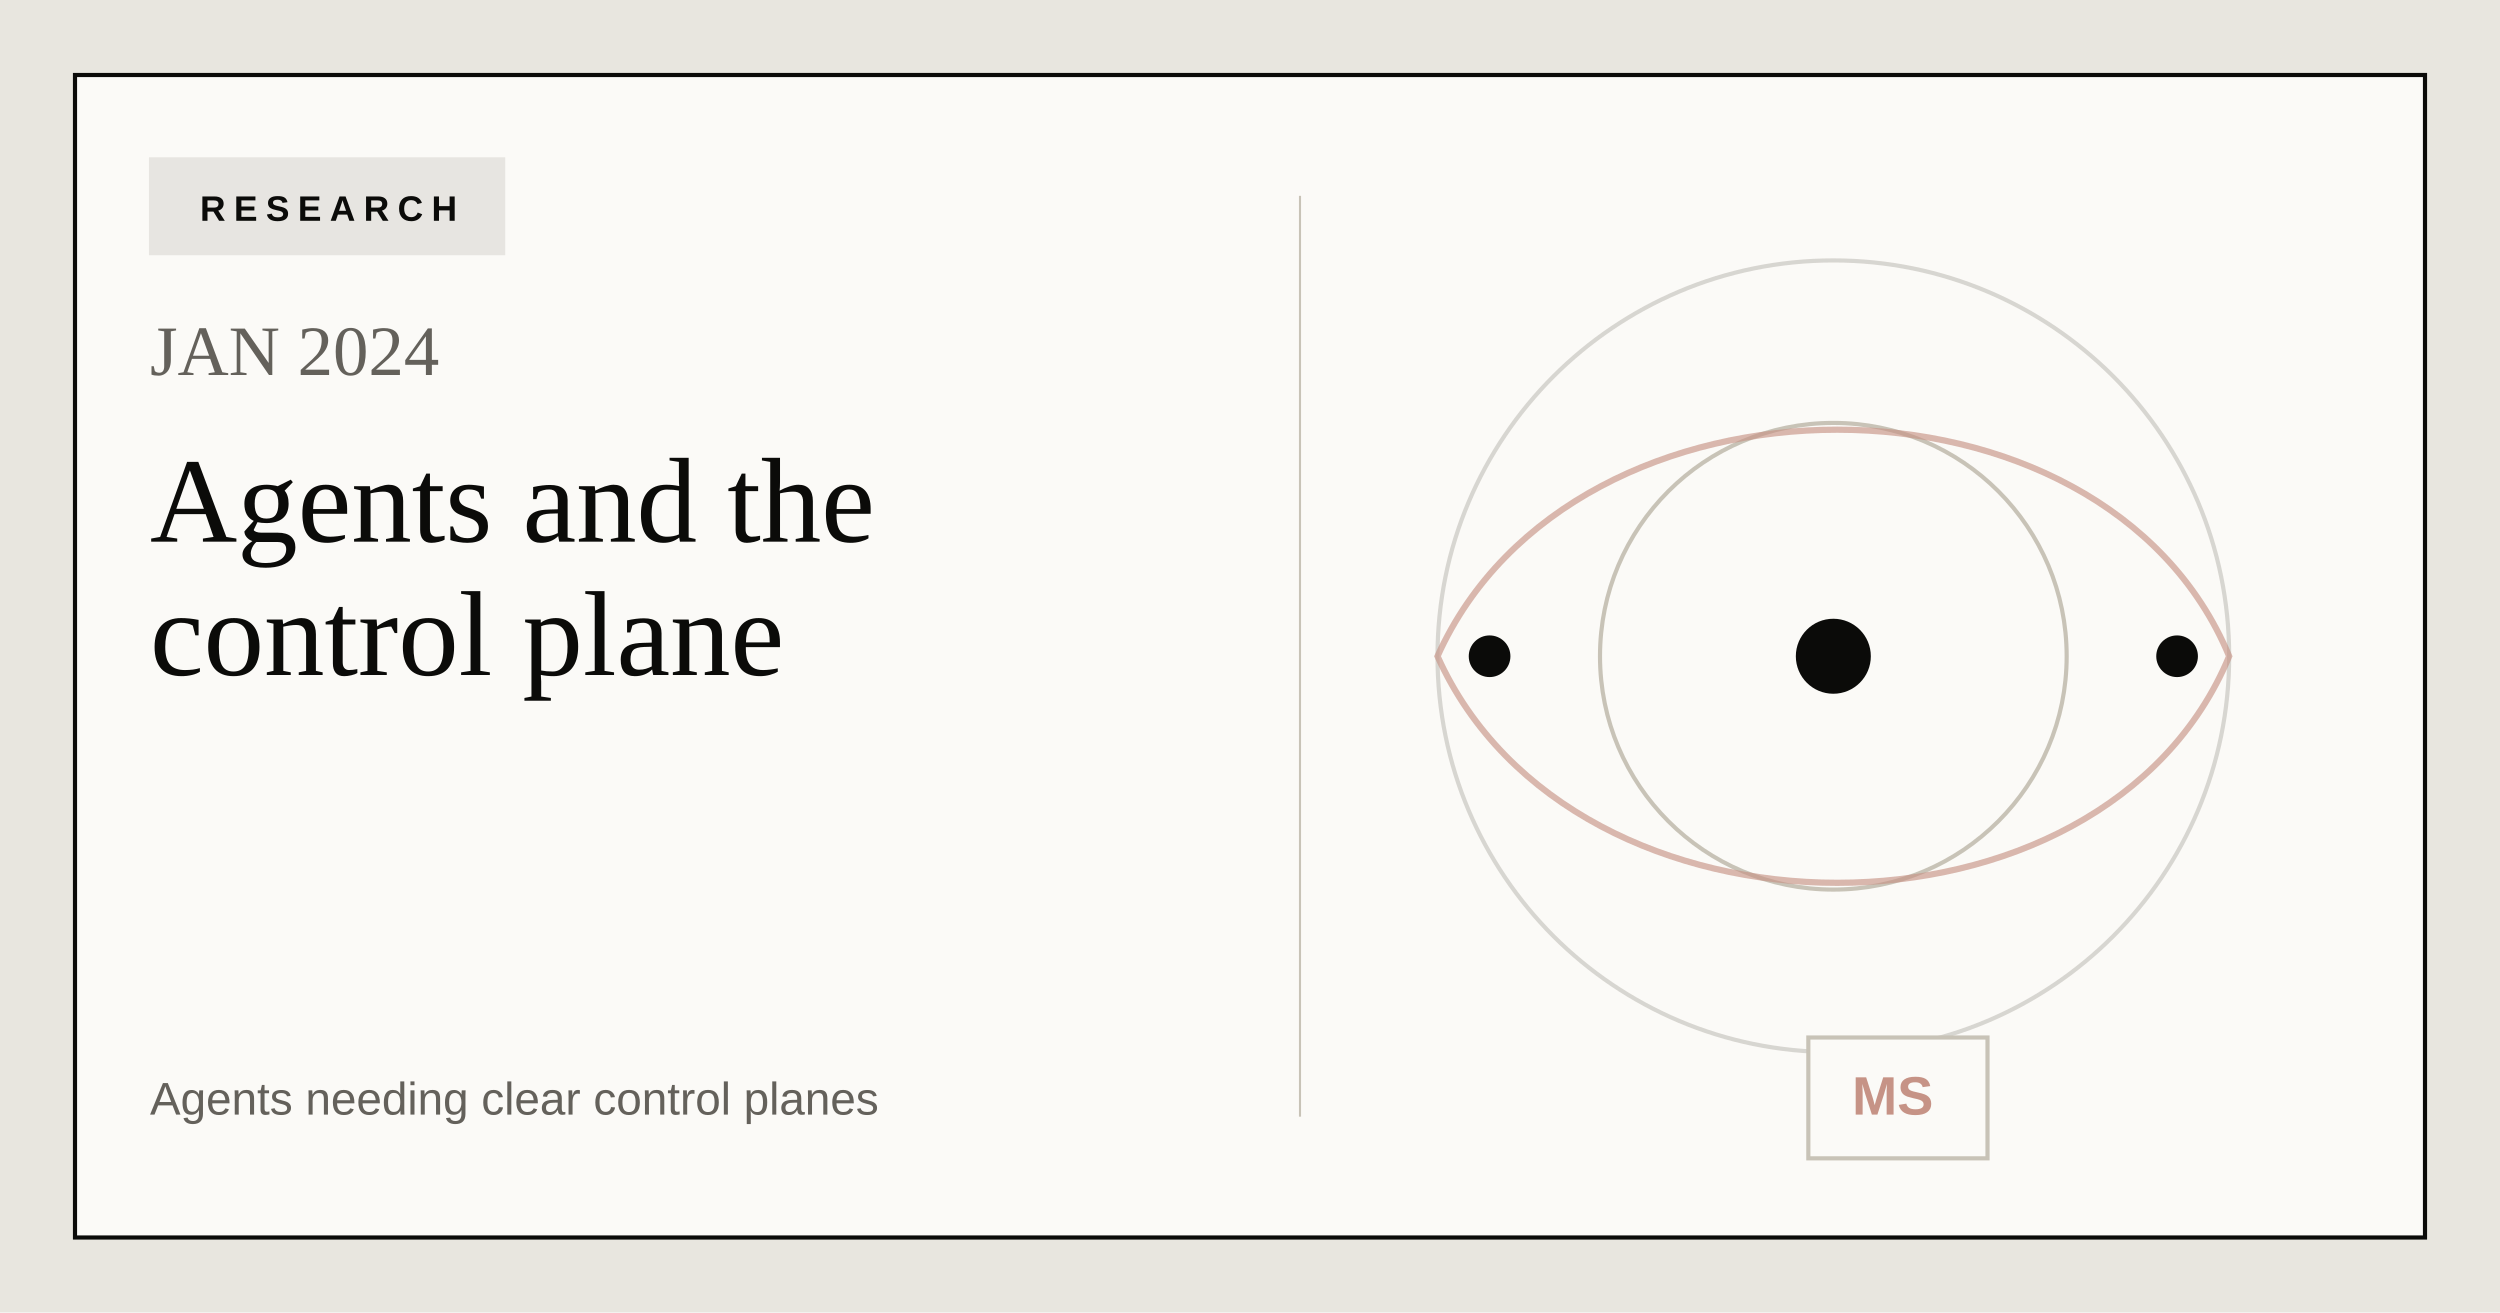
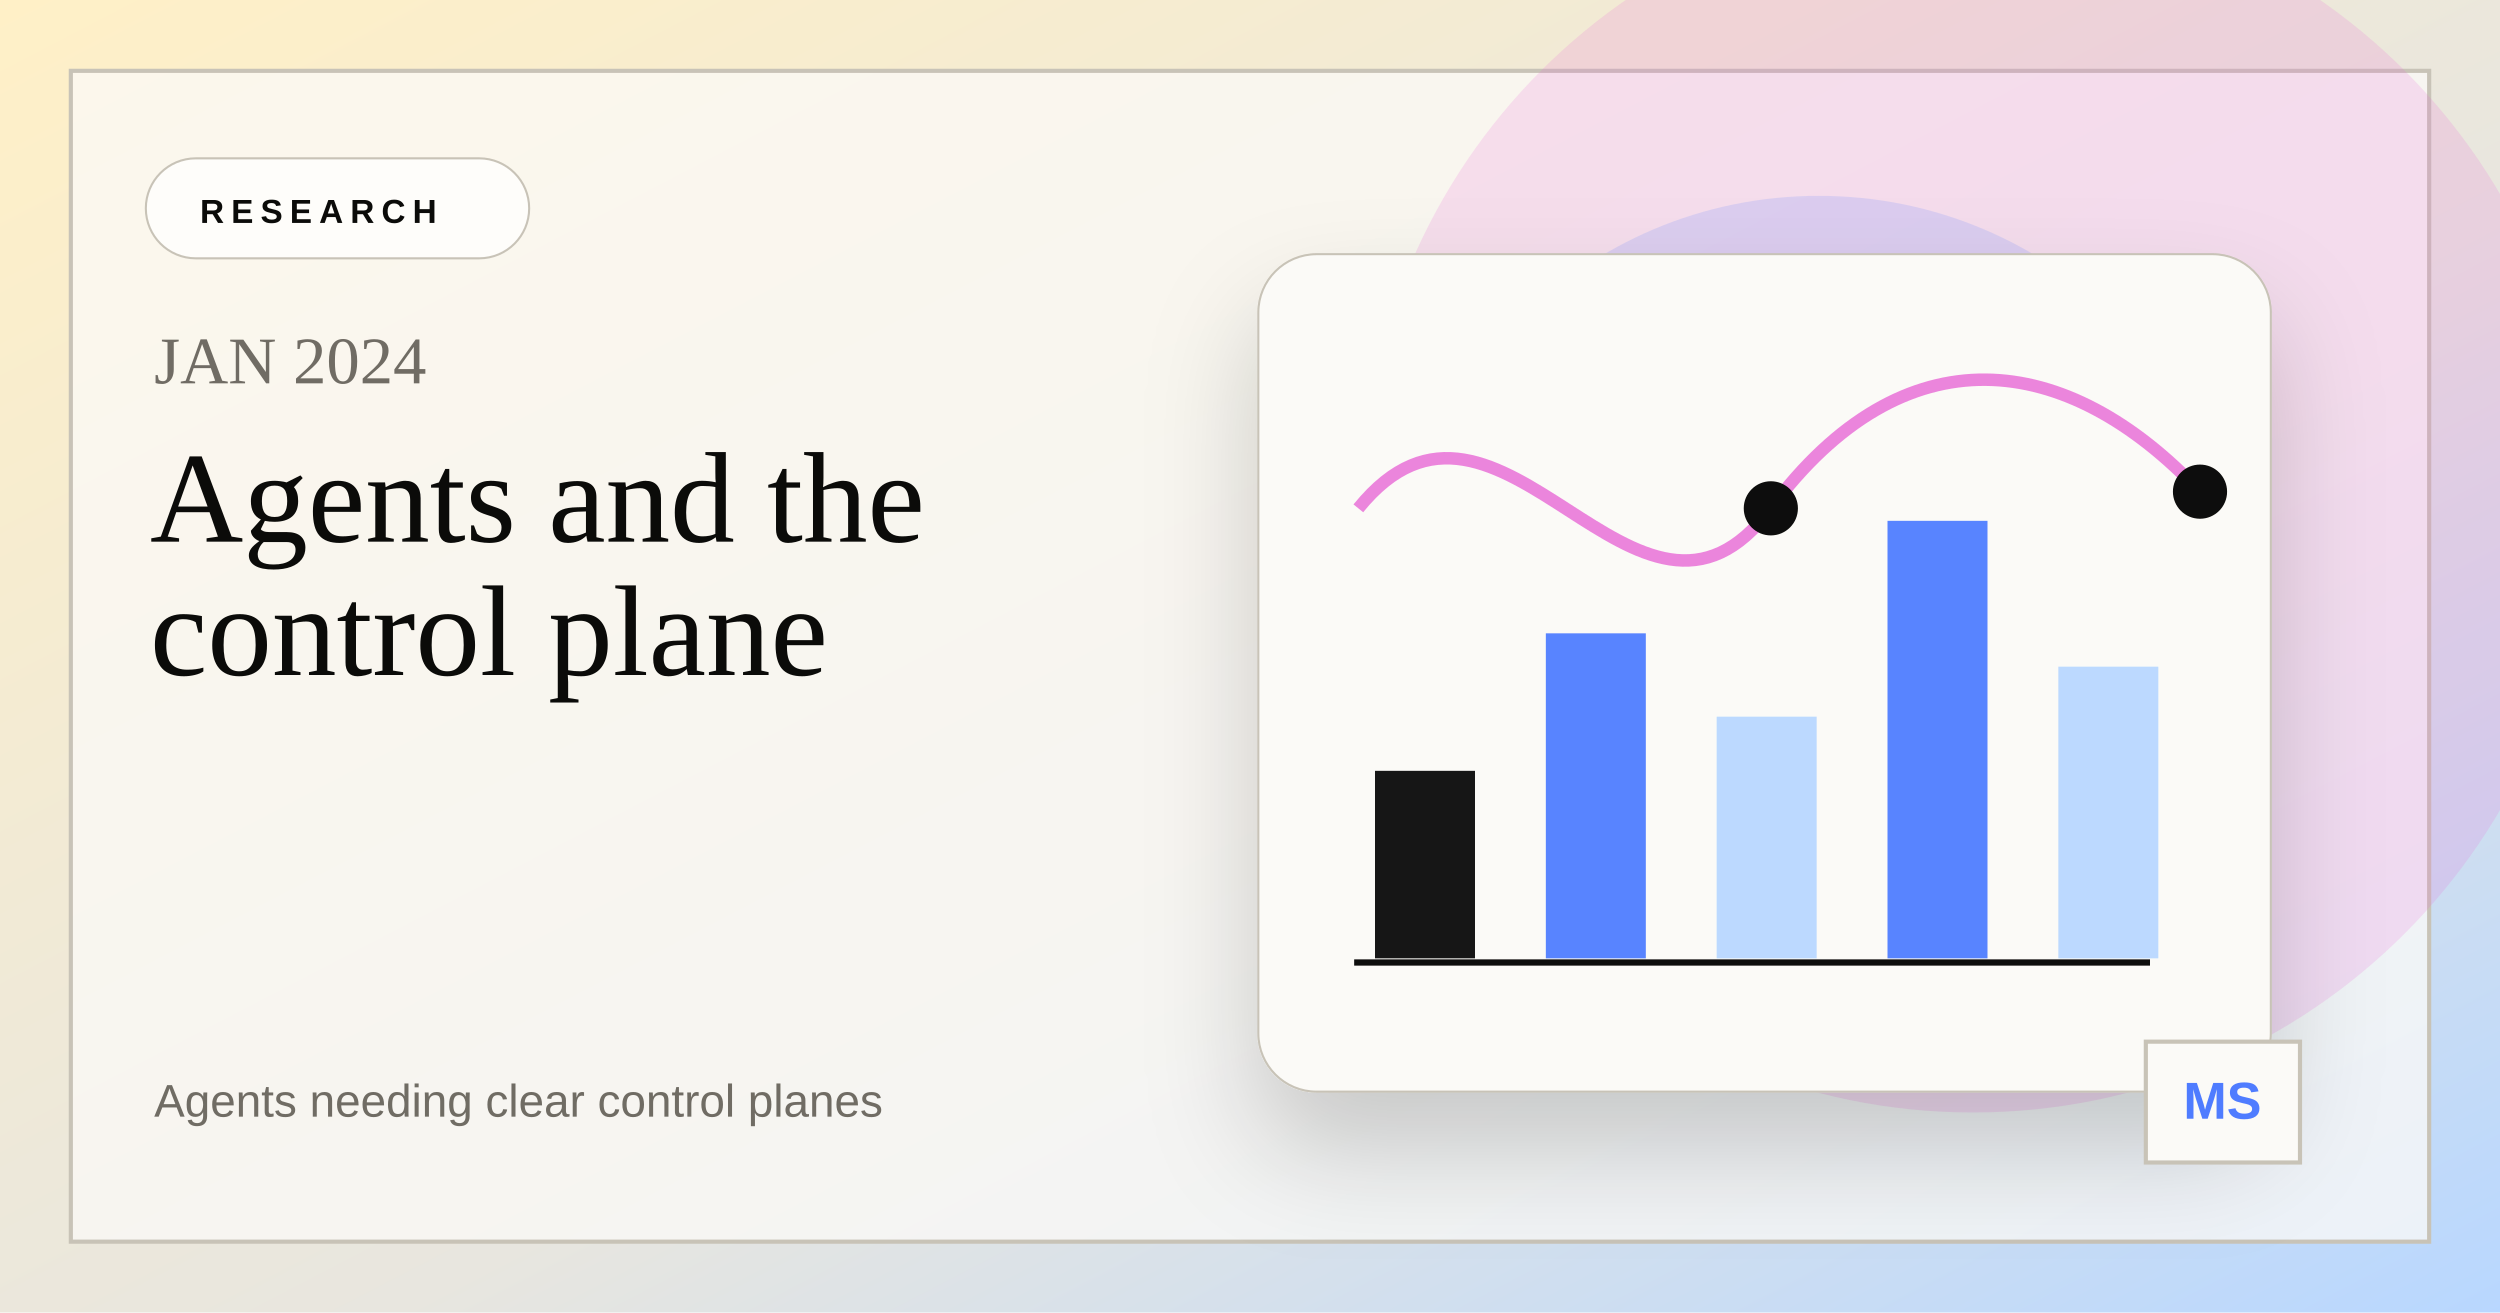
<svg xmlns="http://www.w3.org/2000/svg" width="1200" height="630" viewBox="0 0 1200 630" role="img" aria-labelledby="title desc">
-   <rect width="1200" height="630" fill="#e8e6df" />
-   <rect x="36" y="36" width="1128" height="558" fill="#fbfaf7" stroke="#0b0b09" stroke-width="2" />
-   <rect x="72" y="76" width="170" height="46" fill="#8c877e" opacity="0.18" stroke="#8c877e" stroke-width="1" />
-   <text x="96" y="106" font-family="Arial, Helvetica, sans-serif" font-size="17" font-weight="700" letter-spacing="4" fill="#0b0b09">RESEARCH</text>
-   <text x="72" y="180" font-family="Georgia, 'Times New Roman', serif" font-size="34" fill="#64615b">JAN 2024</text>
-   <text x="72" y="260" font-family="Georgia, 'Times New Roman', serif" font-size="58" font-weight="500" fill="#0b0b09">Agents and the</text>
-   <text x="72" y="324" font-family="Georgia, 'Times New Roman', serif" font-size="58" font-weight="500" fill="#0b0b09">control plane</text>
-   <text x="72" y="535" font-family="Arial, Helvetica, sans-serif" font-size="22" fill="#64615b">Agents needing clear control planes</text>
-   <circle cx="880" cy="315" r="190" fill="none" stroke="#8c877e" stroke-width="2" opacity="0.32" />
-   <circle cx="880" cy="315" r="112" fill="none" stroke="#c8c3b7" stroke-width="2" />
-   <path d="M690 315 C755 170 1010 170 1070 315 C1010 460 755 460 690 315Z" fill="none" stroke="#c69386" stroke-width="3" opacity="0.65" />
-   <circle cx="880" cy="315" r="18" fill="#0b0b09" />
-   <circle cx="715" cy="315" r="10" fill="#0b0b09" />
-   <circle cx="1045" cy="315" r="10" fill="#0b0b09" />
-   <line x1="624" y1="94" x2="624" y2="536" stroke="#c8c3b7" stroke-width="1" />
-   <rect x="868" y="498" width="86" height="58" fill="#fbfaf7" stroke="#c8c3b7" stroke-width="2" />
-   <text x="889" y="535" font-family="Arial, Helvetica, sans-serif" font-size="26" font-weight="700" fill="#c69386">MS</text>
+   <defs>
+     <linearGradient id="backgroundGradient" x1="0" y1="0" x2="1" y2="1">
+       <stop offset="0%" stop-color="#fff0c7" />
+       <stop offset="58%" stop-color="#e8e6df" />
+       <stop offset="100%" stop-color="#b8d7ff" />
+     </linearGradient>
+     <radialGradient id="fieldGradient" cx="68%" cy="42%" r="70%">
+       <stop offset="0%" stop-color="#ff7a45" stop-opacity="0.92" />
+       <stop offset="55%" stop-color="#e86bd6" stop-opacity="0.54" />
+       <stop offset="100%" stop-color="#11110f" stop-opacity="0.86" />
+     </radialGradient>
+     <linearGradient id="waveGradient" x1="0" y1="0" x2="1" y2="1">
+       <stop offset="0%" stop-color="#e86bd6" />
+       <stop offset="50%" stop-color="#b8d7ff" />
+       <stop offset="100%" stop-color="#4f7cff" />
+     </linearGradient>
+     <filter id="softShadow" x="-20%" y="-20%" width="140%" height="140%">
+       <feDropShadow dx="0" dy="28" stdDeviation="26" flood-color="#0b0b09" flood-opacity="0.18" />
+     </filter>
+   </defs>
+   <rect width="1200" height="630" fill="url(#backgroundGradient)" />
+   <rect x="34" y="34" width="1132" height="562" rx="0" fill="rgba(251,250,247,0.76)" stroke="#c8c3b7" stroke-width="2" />
+   <circle cx="947" cy="241" r="293" fill="#e86bd6" opacity="0.18" />
+   <circle cx="873" cy="297" r="203" fill="#4f7cff" opacity="0.16" />
+   <g filter="url(#softShadow)">
+     <rect x="604" y="122" width="486" height="402" rx="28" fill="#fbfaf7" stroke="#c8c3b7" />
+     <path d="M650 462 H1032" stroke="#0b0b09" stroke-width="3" />
+     <rect x="660" y="370" width="48" height="90" fill="#0b0b09" opacity="0.94" />
+     <rect x="742" y="304" width="48" height="156" fill="#4f7cff" opacity="0.94" />
+     <rect x="824" y="344" width="48" height="116" fill="#b8d7ff" opacity="0.94" />
+     <rect x="906" y="250" width="48" height="210" fill="#4f7cff" opacity="0.94" />
+     <rect x="988" y="320" width="48" height="140" fill="#b8d7ff" opacity="0.94" />
+     <path d="M652 244 C720 160 786 330 850 244 S992 168 1056 236" fill="none" stroke="#e86bd6" stroke-width="6" opacity="0.82" />
+     <circle cx="850" cy="244" r="13" fill="#0b0b09" />
+     <circle cx="1056" cy="236" r="13" fill="#0b0b09" />
+   </g>
+   <rect x="70" y="76" width="184" height="48" rx="24" fill="rgba(255,255,255,0.72)" stroke="#c8c3b7" />
+   <text x="96" y="107" font-family="Arial, Helvetica, sans-serif" font-size="16" font-weight="700" letter-spacing="3.4" fill="#0b0b09">RESEARCH</text>
+   <text x="74" y="184" font-family="Georgia, 'Times New Roman', serif" font-size="32" fill="#706c64">JAN 2024</text>
+   <text x="72" y="260" font-family="Georgia, 'Times New Roman', serif" font-size="62" font-weight="500" fill="#0b0b09">Agents and the</text>
+   <text x="72" y="324" font-family="Georgia, 'Times New Roman', serif" font-size="62" font-weight="500" fill="#0b0b09">control plane</text>
+   <text x="74" y="536" font-family="Arial, Helvetica, sans-serif" font-size="22" fill="#706c64">Agents needing clear control planes</text>
+   <rect x="1030" y="500" width="74" height="58" rx="0" fill="#fbfaf7" stroke="#c8c3b7" stroke-width="2" />
+   <text x="1048" y="537" font-family="Arial, Helvetica, sans-serif" font-size="25" font-weight="800" fill="#4f7cff">MS</text>
</svg>
